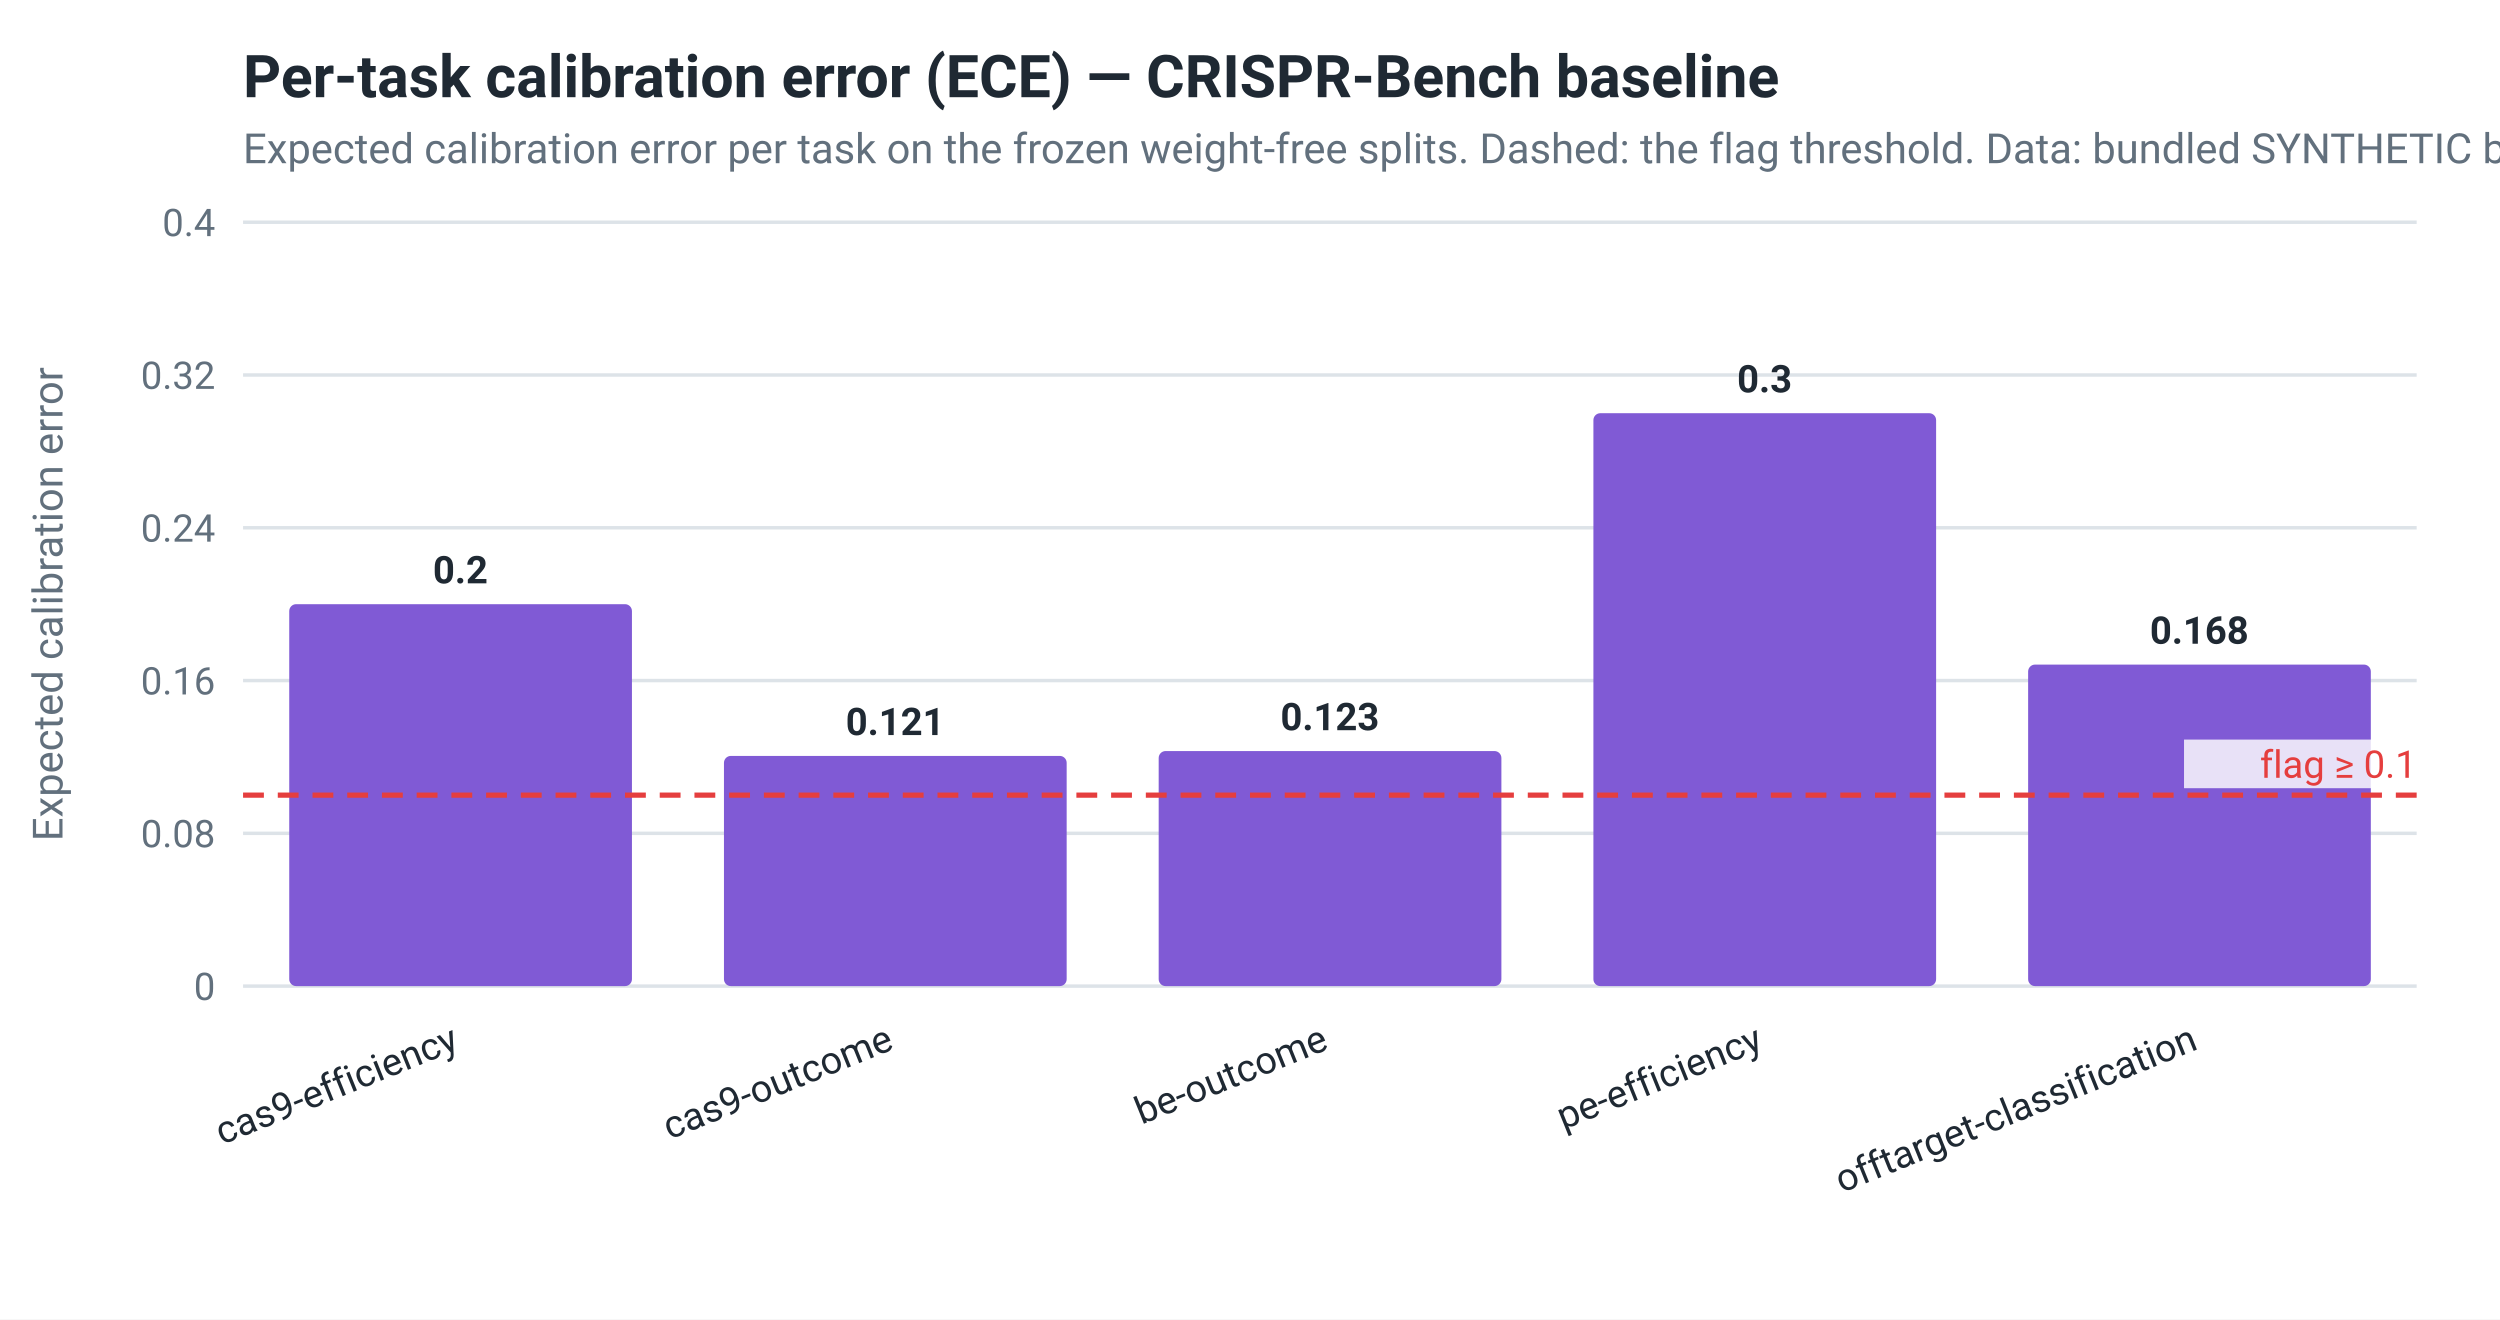
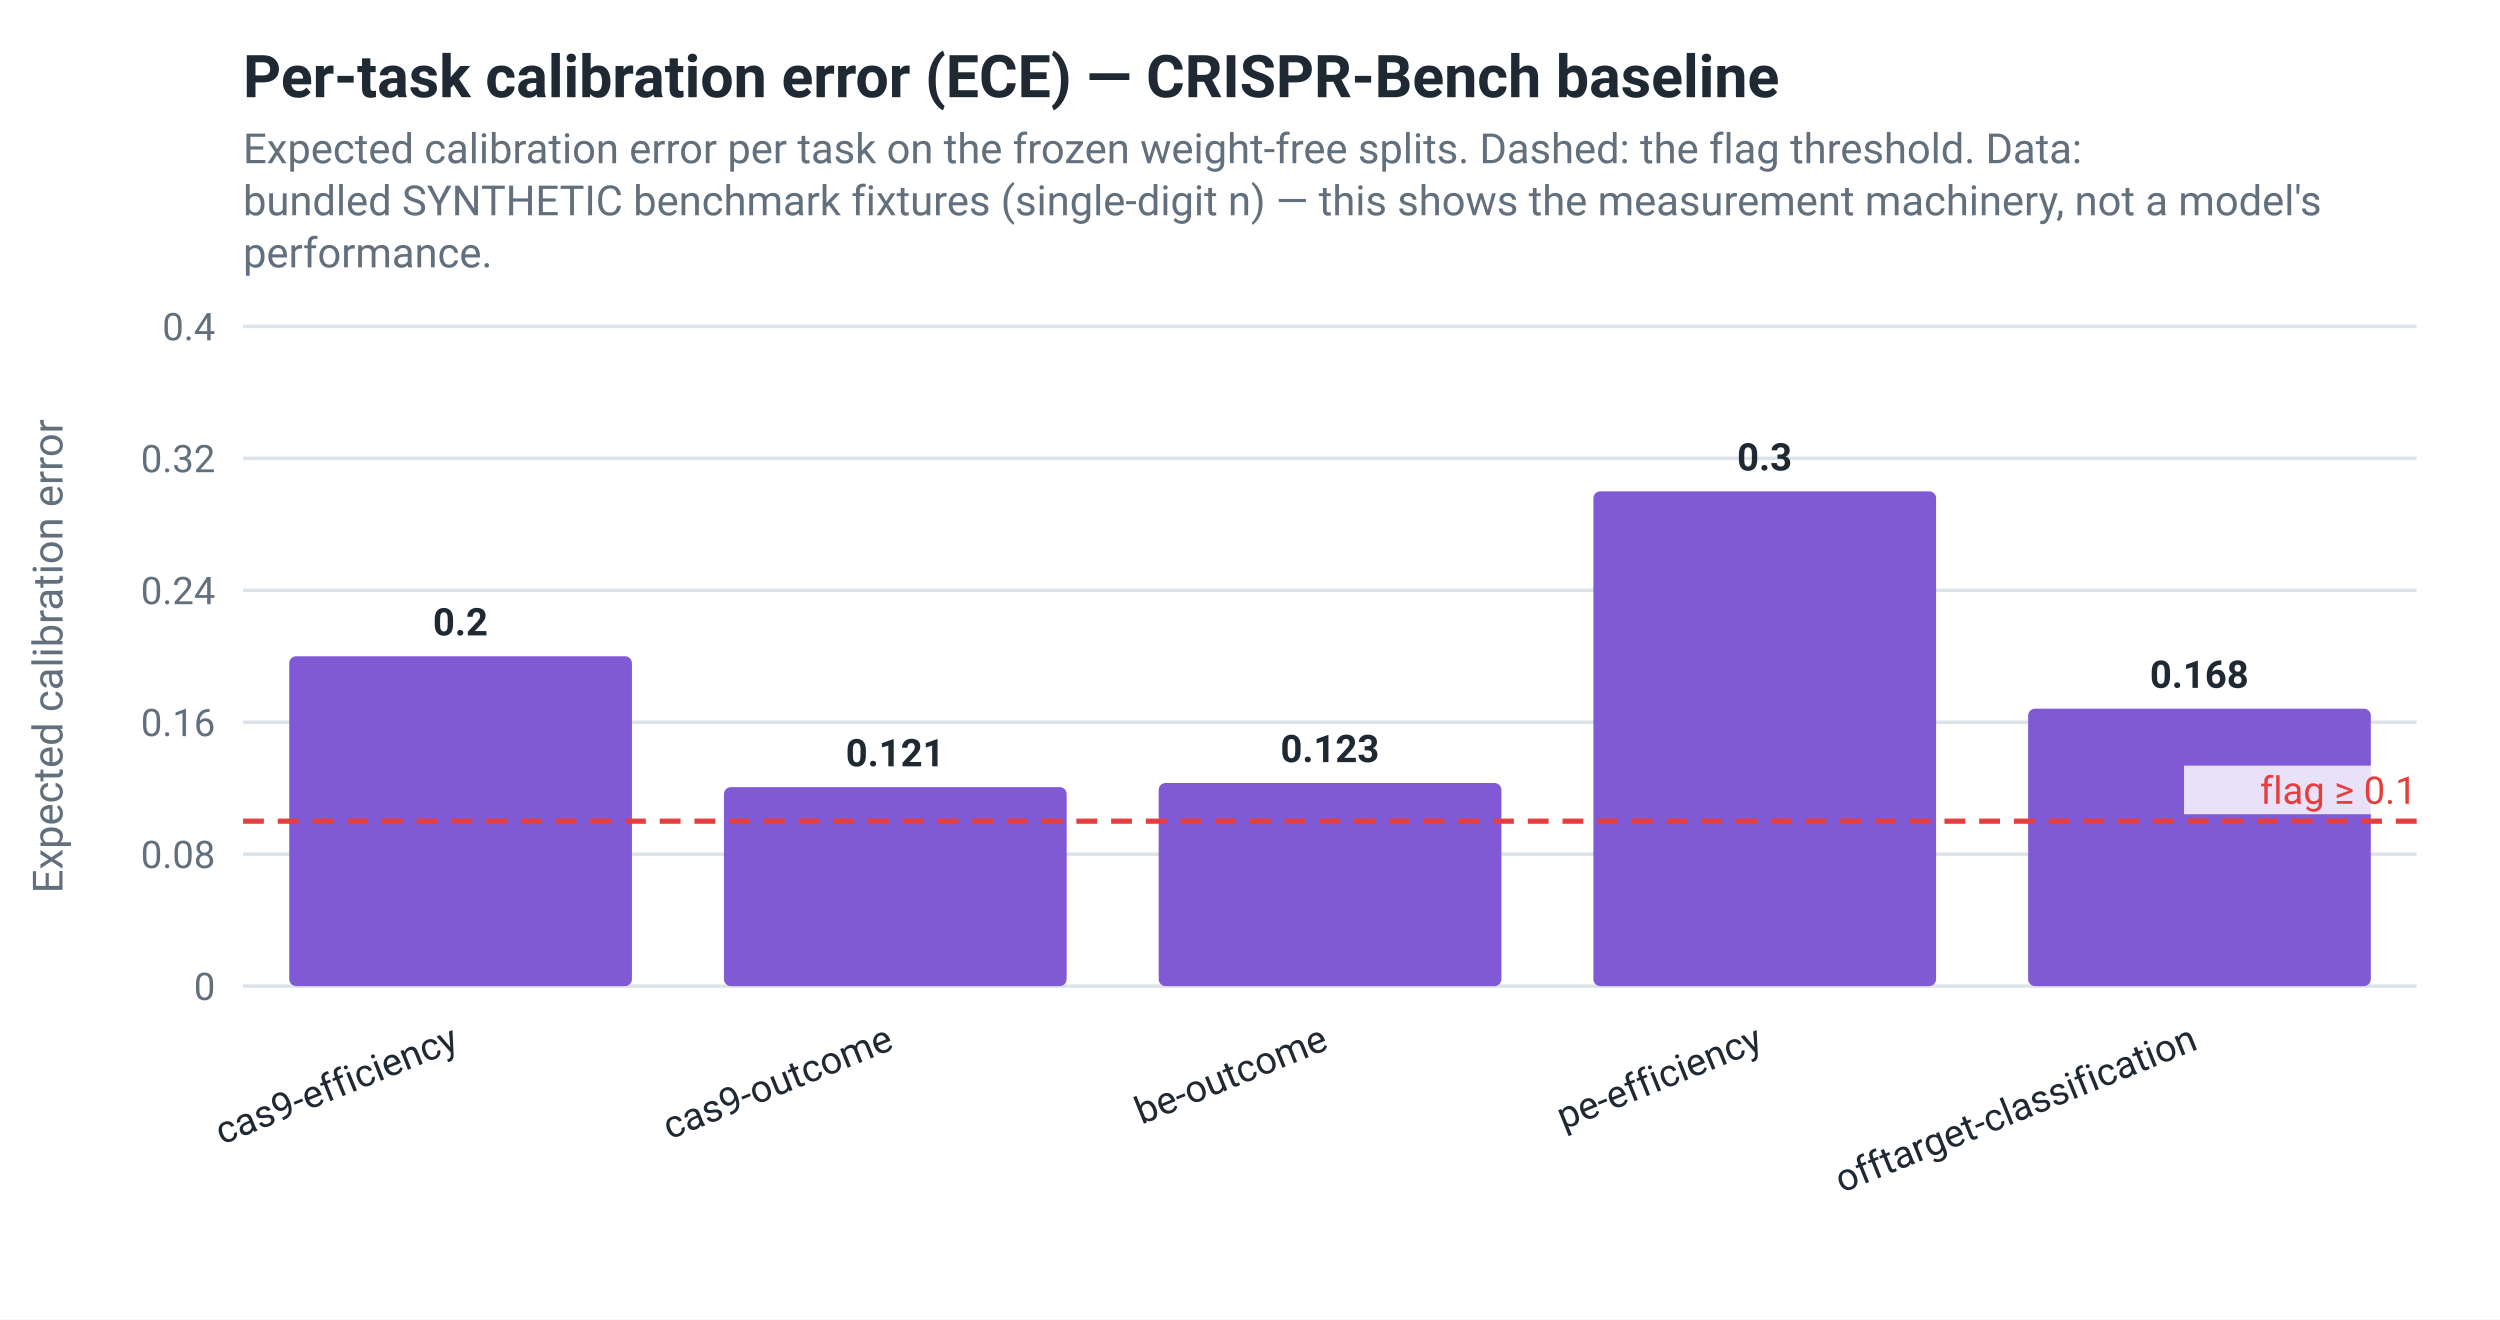
<svg xmlns="http://www.w3.org/2000/svg" width="720" height="380" viewBox="0 0 720 380" font-family="-apple-system,Segoe UI,Roboto,sans-serif">
  <rect width="720" height="380" fill="#ffffff" />
  <text x="70" y="28" fill="#1f2933" font-size="17" font-weight="700">Per-task calibration error (ECE) — CRISPR-Bench baseline</text>
-   <text x="70" y="47" fill="#62707d" font-size="12">Expected calibration error per task on the frozen weight-free splits. Dashed: the flag threshold. Data: bundled SYNTHETIC benchmark fixtures (single-digit n) — this shows the measurement machinery, not a model's performance.</text>
+   <text x="70" y="47" fill="#62707d" font-size="12">Expected calibration error per task on the frozen weight-free splits. Dashed: the flag threshold. Data:</text>
+   <text x="70" y="62" fill="#62707d" font-size="12">bundled SYNTHETIC benchmark fixtures (single-digit n) — this shows the measurement machinery, not a model's</text>
+   <text x="70" y="77" fill="#62707d" font-size="12">performance.</text>
  <line x1="70" y1="284.0" x2="696" y2="284.0" stroke="#dde3e8" stroke-width="1" />
  <text x="62" y="288.0" fill="#62707d" font-size="11" text-anchor="end">0</text>
-   <line x1="70" y1="240.0" x2="696" y2="240.0" stroke="#dde3e8" stroke-width="1" />
-   <text x="62" y="244.0" fill="#62707d" font-size="11" text-anchor="end">0.08</text>
-   <line x1="70" y1="196.0" x2="696" y2="196.0" stroke="#dde3e8" stroke-width="1" />
-   <text x="62" y="200.0" fill="#62707d" font-size="11" text-anchor="end">0.16</text>
-   <line x1="70" y1="152.0" x2="696" y2="152.0" stroke="#dde3e8" stroke-width="1" />
-   <text x="62" y="156.0" fill="#62707d" font-size="11" text-anchor="end">0.24</text>
-   <line x1="70" y1="108.0" x2="696" y2="108.0" stroke="#dde3e8" stroke-width="1" />
-   <text x="62" y="112.0" fill="#62707d" font-size="11" text-anchor="end">0.32</text>
-   <line x1="70" y1="64.0" x2="696" y2="64.0" stroke="#dde3e8" stroke-width="1" />
-   <text x="62" y="68.0" fill="#62707d" font-size="11" text-anchor="end">0.4</text>
-   <text x="18" y="174.0" fill="#62707d" font-size="12" text-anchor="middle" transform="rotate(-90 18 174.0)">Expected calibration error</text>
-   <rect x="83.3" y="174.0" width="98.7" height="110.0" fill="#805ad5" rx="2" />
-   <text x="132.6" y="168.0" fill="#1f2933" font-size="11" font-weight="600" text-anchor="middle">0.2</text>
+   <line x1="70" y1="246.0" x2="696" y2="246.0" stroke="#dde3e8" stroke-width="1" />
+   <text x="62" y="250.0" fill="#62707d" font-size="11" text-anchor="end">0.08</text>
+   <line x1="70" y1="208.0" x2="696" y2="208.0" stroke="#dde3e8" stroke-width="1" />
+   <text x="62" y="212.0" fill="#62707d" font-size="11" text-anchor="end">0.16</text>
+   <line x1="70" y1="170.0" x2="696" y2="170.0" stroke="#dde3e8" stroke-width="1" />
+   <text x="62" y="174.0" fill="#62707d" font-size="11" text-anchor="end">0.24</text>
+   <line x1="70" y1="132.0" x2="696" y2="132.0" stroke="#dde3e8" stroke-width="1" />
+   <text x="62" y="136.0" fill="#62707d" font-size="11" text-anchor="end">0.32</text>
+   <line x1="70" y1="94.0" x2="696" y2="94.0" stroke="#dde3e8" stroke-width="1" />
+   <text x="62" y="98.0" fill="#62707d" font-size="11" text-anchor="end">0.4</text>
+   <text x="18" y="189.0" fill="#62707d" font-size="12" text-anchor="middle" transform="rotate(-90 18 189.0)">Expected calibration error</text>
+   <rect x="83.3" y="189.0" width="98.7" height="95.0" fill="#805ad5" rx="2" />
+   <text x="132.6" y="183.0" fill="#1f2933" font-size="11" font-weight="600" text-anchor="middle">0.2</text>
  <text x="132.6" y="302.0" fill="#1f2933" font-size="11" text-anchor="end" transform="rotate(-22 132.6 302.0)">cas9-efficiency</text>
-   <rect x="208.5" y="217.7" width="98.7" height="66.3" fill="#805ad5" rx="2" />
-   <text x="257.8" y="211.7" fill="#1f2933" font-size="11" font-weight="600" text-anchor="middle">0.121</text>
+   <rect x="208.5" y="226.7" width="98.7" height="57.3" fill="#805ad5" rx="2" />
+   <text x="257.8" y="220.7" fill="#1f2933" font-size="11" font-weight="600" text-anchor="middle">0.121</text>
  <text x="257.8" y="302.0" fill="#1f2933" font-size="11" text-anchor="end" transform="rotate(-22 257.8 302.0)">cas9-outcome</text>
-   <rect x="333.7" y="216.3" width="98.7" height="67.7" fill="#805ad5" rx="2" />
-   <text x="383.0" y="210.3" fill="#1f2933" font-size="11" font-weight="600" text-anchor="middle">0.123</text>
+   <rect x="333.7" y="225.5" width="98.7" height="58.5" fill="#805ad5" rx="2" />
+   <text x="383.0" y="219.5" fill="#1f2933" font-size="11" font-weight="600" text-anchor="middle">0.123</text>
  <text x="383.0" y="302.0" fill="#1f2933" font-size="11" text-anchor="end" transform="rotate(-22 383.0 302.0)">be-outcome</text>
-   <rect x="458.9" y="119.0" width="98.7" height="165.0" fill="#805ad5" rx="2" />
-   <text x="508.2" y="113.0" fill="#1f2933" font-size="11" font-weight="600" text-anchor="middle">0.3</text>
+   <rect x="458.9" y="141.5" width="98.7" height="142.5" fill="#805ad5" rx="2" />
+   <text x="508.2" y="135.5" fill="#1f2933" font-size="11" font-weight="600" text-anchor="middle">0.3</text>
  <text x="508.2" y="302.0" fill="#1f2933" font-size="11" text-anchor="end" transform="rotate(-22 508.2 302.0)">pe-efficiency</text>
-   <rect x="584.1" y="191.4" width="98.7" height="92.6" fill="#805ad5" rx="2" />
-   <text x="633.4" y="185.4" fill="#1f2933" font-size="11" font-weight="600" text-anchor="middle">0.168</text>
+   <rect x="584.1" y="204.1" width="98.7" height="79.9" fill="#805ad5" rx="2" />
+   <text x="633.4" y="198.1" fill="#1f2933" font-size="11" font-weight="600" text-anchor="middle">0.168</text>
  <text x="633.4" y="302.0" fill="#1f2933" font-size="11" text-anchor="end" transform="rotate(-22 633.4 302.0)">offtarget-classification</text>
-   <line x1="70" y1="229.0" x2="696" y2="229.0" stroke="#e53e3e" stroke-width="1.5" stroke-dasharray="6 4" />
-   <rect x="629.0" y="213.0" width="70.0" height="14" fill="#ffffff" opacity="0.82" />
-   <text x="696.0" y="224.0" fill="#e53e3e" font-size="11" text-anchor="end">flag ≥ 0.1</text>
+   <line x1="70" y1="236.5" x2="696" y2="236.5" stroke="#e53e3e" stroke-width="1.5" stroke-dasharray="6 4" />
+   <rect x="629.0" y="220.5" width="70.0" height="14" fill="#ffffff" opacity="0.82" />
+   <text x="696.0" y="231.5" fill="#e53e3e" font-size="11" text-anchor="end">flag ≥ 0.1</text>
</svg>
